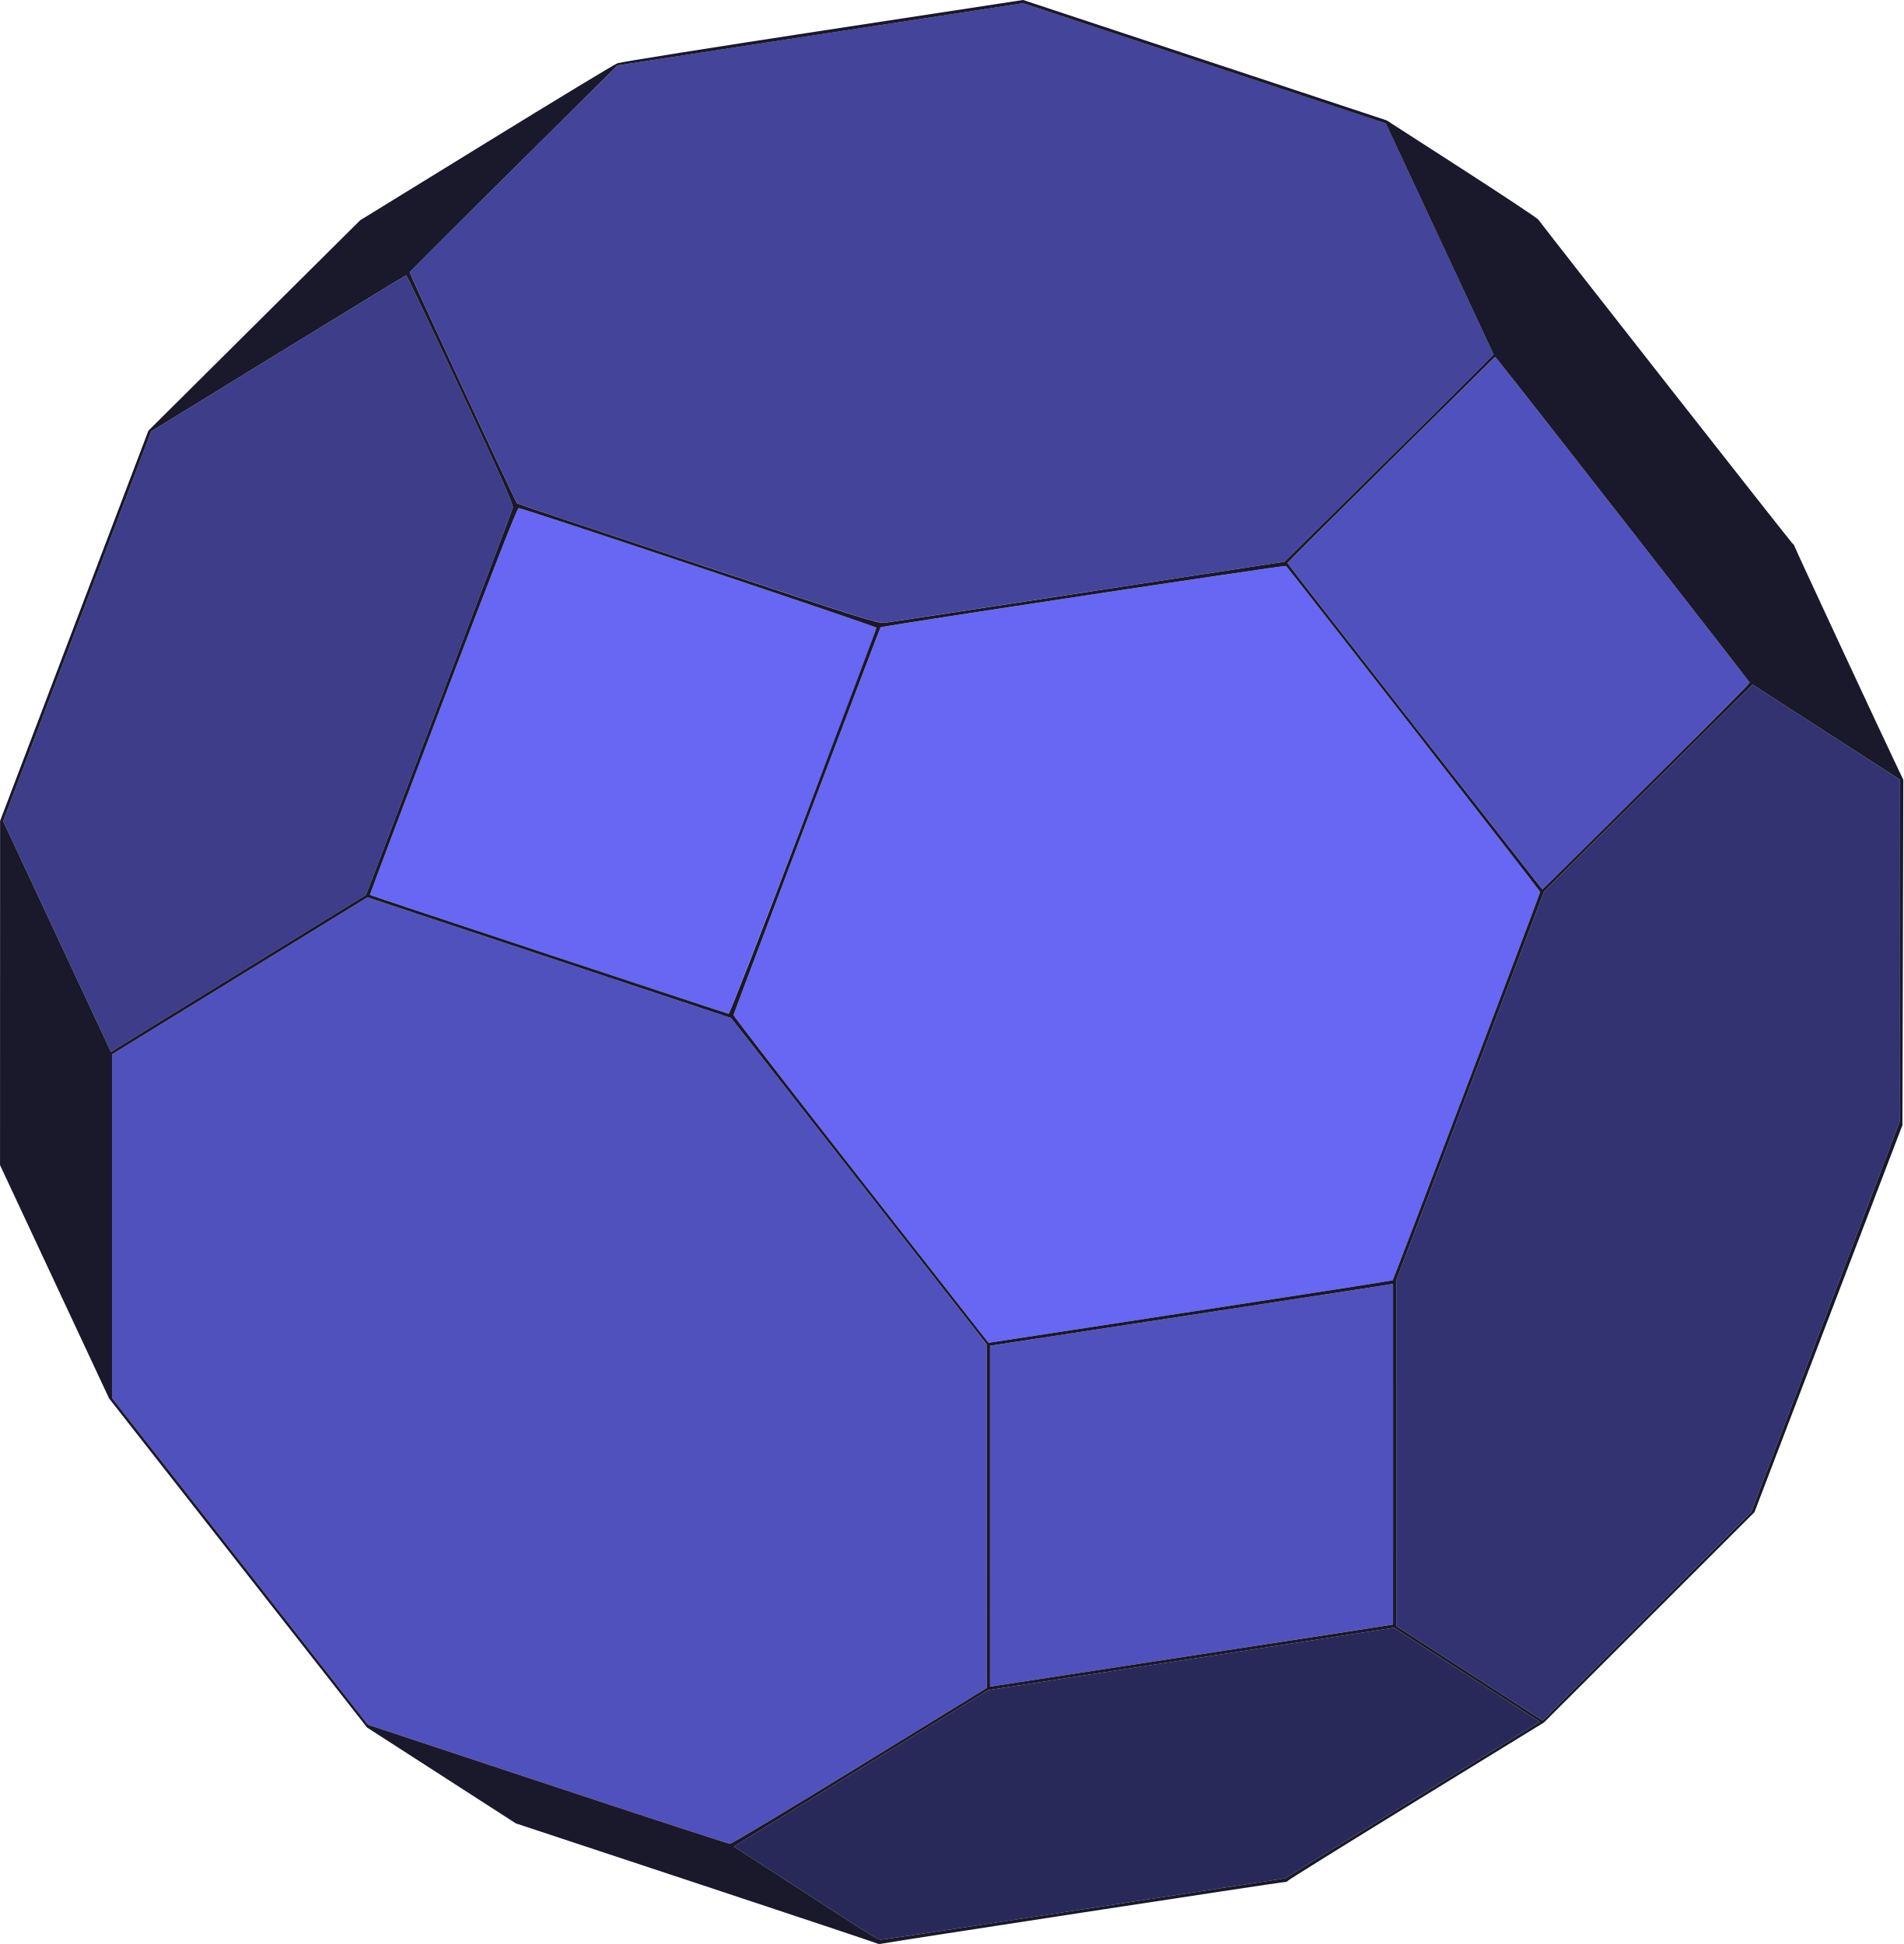
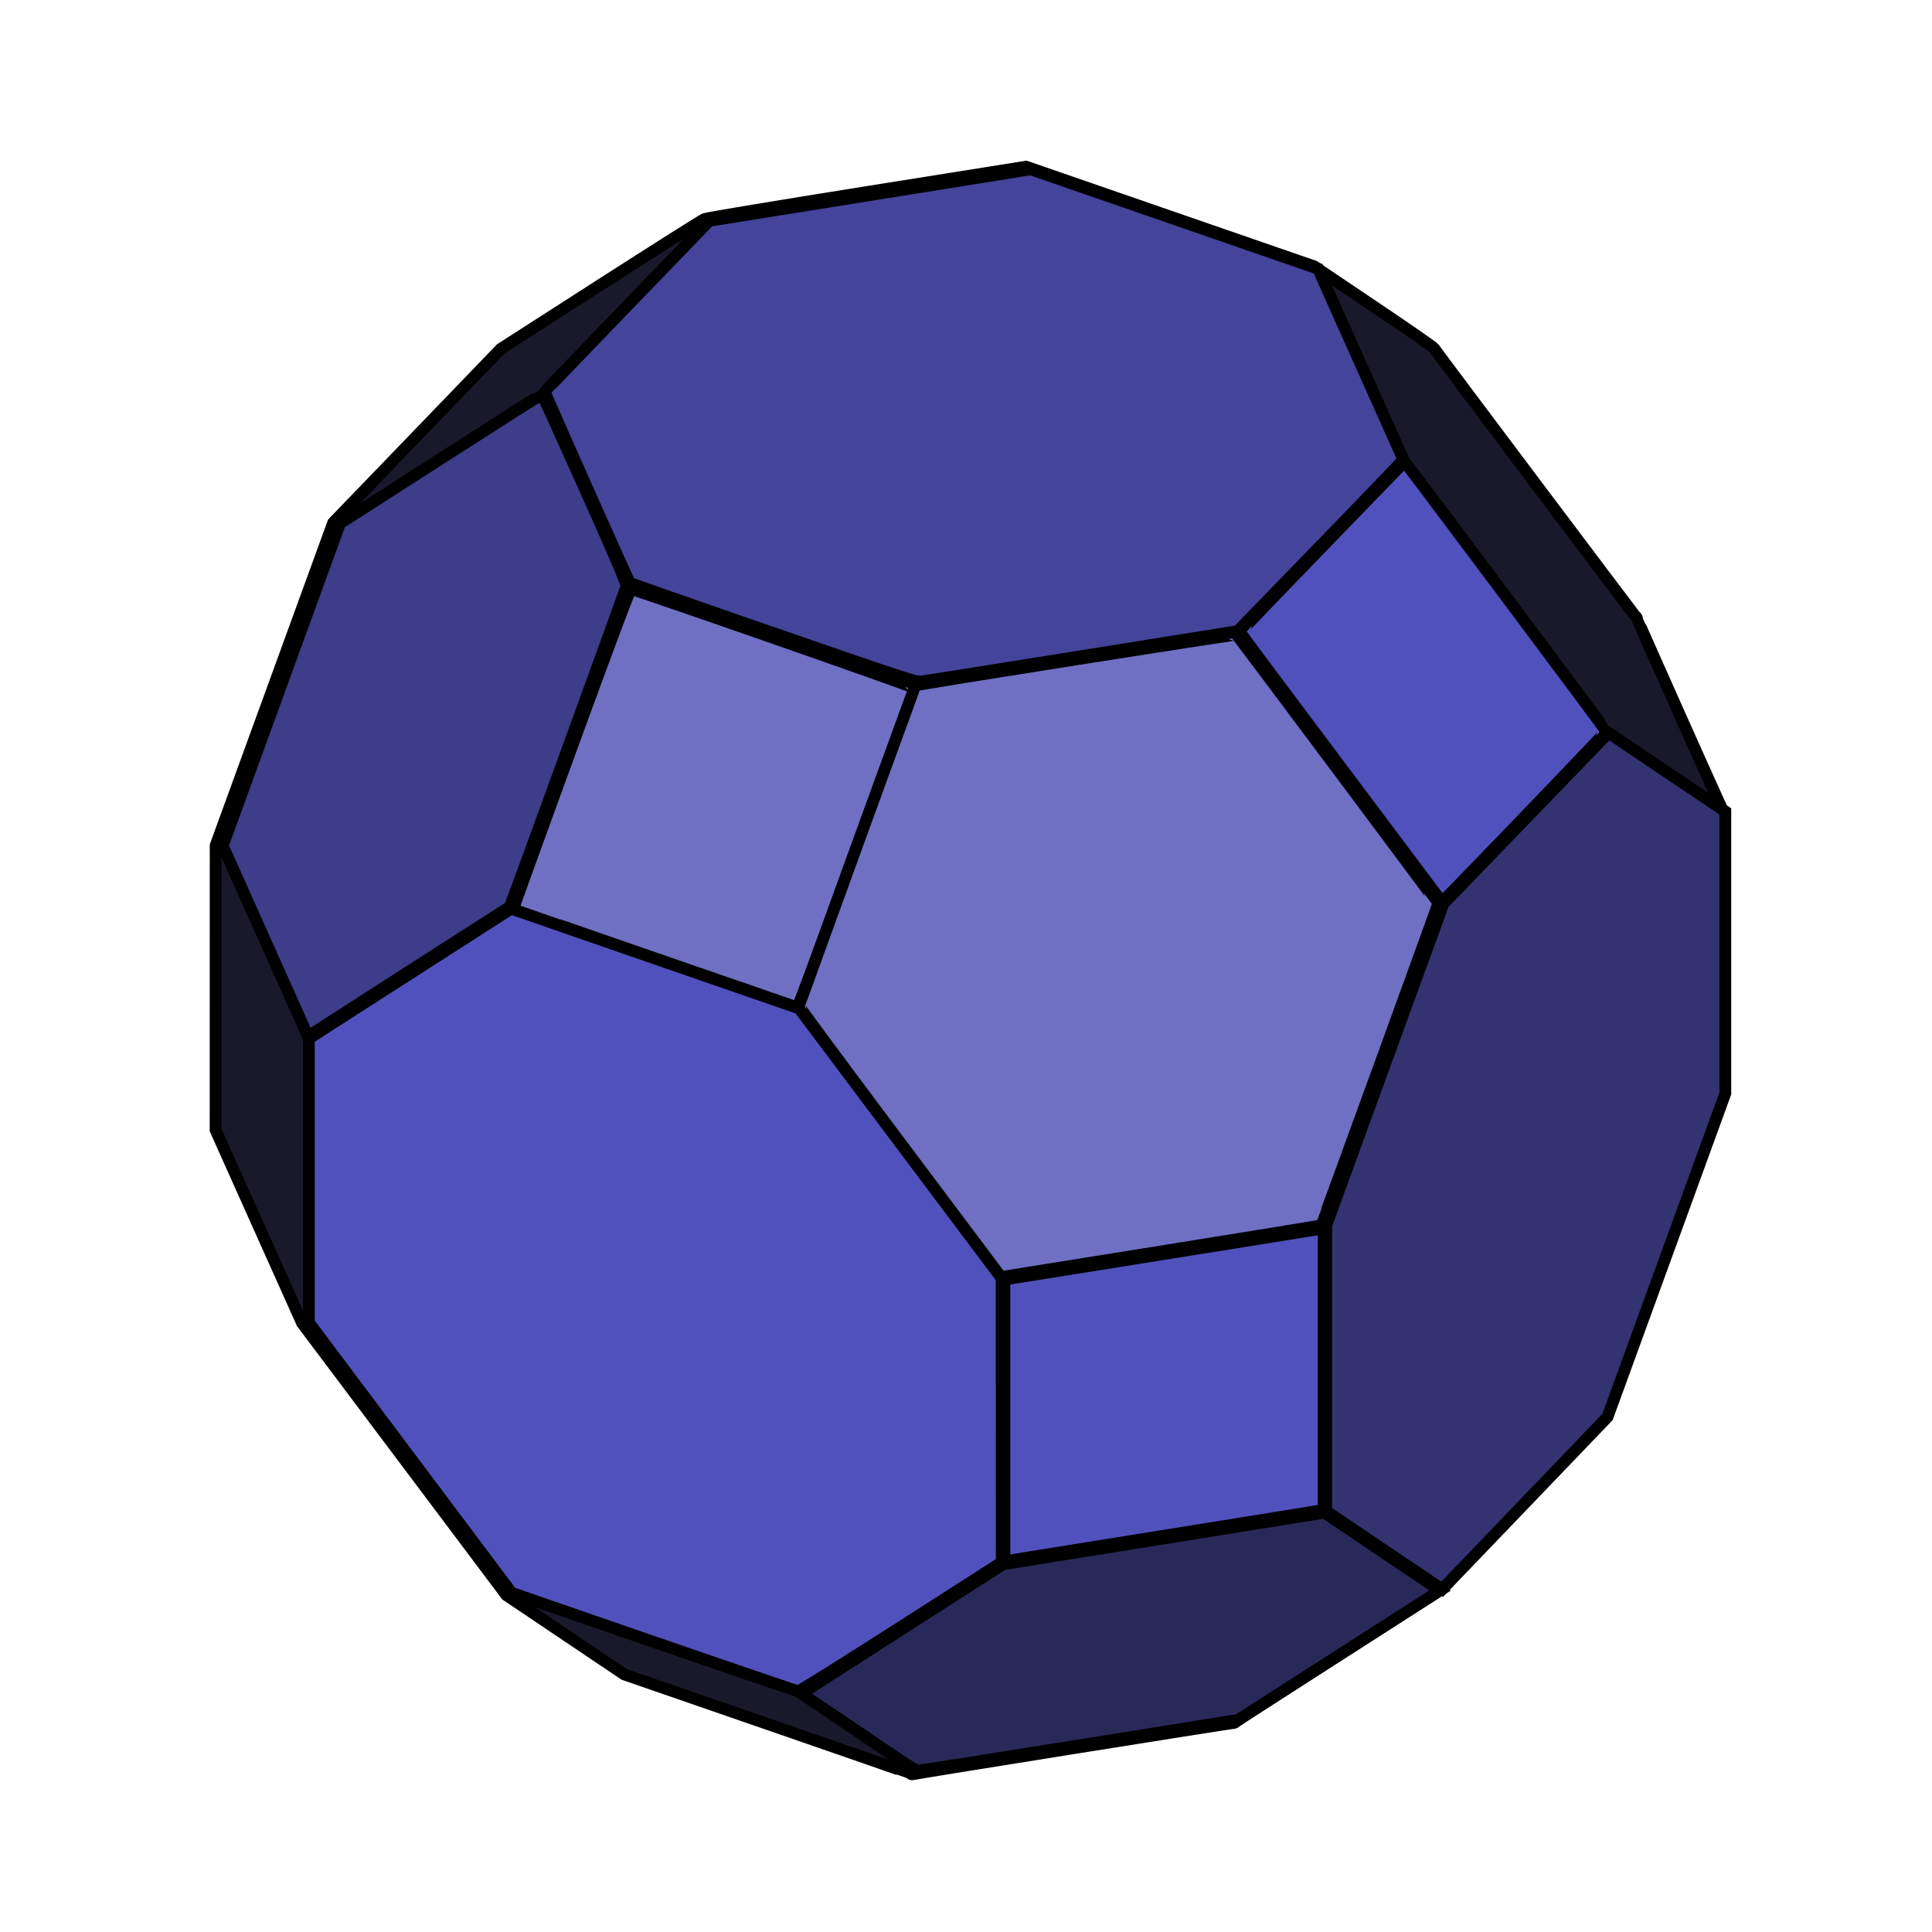
- <svg xmlns="http://www.w3.org/2000/svg" width="10.492mm" height="10.719mm" viewBox="0 0 10.492 10.719" version="1.1" id="svg5" xml:space="preserve">
+ <svg xmlns="http://www.w3.org/2000/svg" width="43.298mm" height="43.294mm" viewBox="0 0 43.298 43.294" version="1.1" id="svg5" xml:space="preserve">
  <defs id="defs2" />
-   <g id="layer1" transform="translate(-33.01439,-56.75538)">
-     <g id="g179" transform="matrix(0.08365817,0,0,0.08365817,29.55086,51.57185)">
-       <path style="fill:#6767f3;stroke-width:0.105" d="m 98.134,139.724 c -4.625,-5.909 -8.404,-10.798 -8.396,-10.864 0.012,-0.108 9.63,-25.473 9.688,-25.551 0.062,-0.083 26.663,-4.111 26.718,-4.045 0.616,0.729 16.747,21.425 16.747,21.486 -9e-5,0.102 -9.656,25.533 -9.718,25.595 -0.024,0.024 -5.778,0.922 -12.788,1.998 -7.01,1.075 -12.992,1.993 -13.293,2.04 l -0.548,0.086 z M 77.552,124.868 c -6.463,-2.147 -11.762,-3.912 -11.777,-3.924 -0.015,-0.011 2.153,-5.755 4.817,-12.763 3.086,-8.12 4.893,-12.739 4.98,-12.732 0.373,0.029 23.585,7.791 23.585,7.887 0.002,0.269 -9.64,25.455 -9.741,25.445 -0.062,-0.006 -5.401,-1.767 -11.863,-3.914 z" id="path193" />
-       <path style="fill:#5151bd;stroke-width:0.105" d="M 77.475,179.557 65.647,175.636 57.214,164.868 48.782,154.1 v -11.323 -11.323 l 8.415,-5.174 8.415,-5.174 11.979,3.975 11.979,3.975 8.423,10.749 8.423,10.749 0.003,11.329 0.003,11.329 -8.365,5.138 c -4.601,2.826 -8.453,5.135 -8.561,5.133 -0.107,-0.003 -5.518,-1.769 -12.023,-3.926 z m 29.164,-17.663 4e-5,-11.234 12.989,-1.988 c 7.144,-1.093 13.119,-2.012 13.278,-2.042 l 0.29,-0.054 v 11.225 11.225 l -0.343,0.062 c -0.188,0.034 -5.915,0.918 -12.725,1.965 -6.811,1.046 -12.632,1.941 -12.936,1.989 l -0.553,0.086 z m 28,-52.037 c -4.619,-5.899 -8.398,-10.753 -8.398,-10.787 0,-0.034 3.079,-3.107 6.842,-6.828 l 6.842,-6.766 0.363,0.449 c 1.418,1.756 16.41,20.968 16.41,21.029 0,0.069 -8.491,8.557 -12.178,12.174 l -1.481,1.453 z" id="path191" />
-       <path style="fill:#44449b;stroke-width:0.105" d="M 87.369,99.127 C 80.857,96.962 75.507,95.167 75.48,95.14 c -0.119,-0.119 -7.106,-15.163 -7.076,-15.238 0.018,-0.045 3.104,-3.131 6.858,-6.856 l 6.825,-6.774 13.365,-2.051 13.365,-2.051 11.953,3.962 11.953,3.962 3.551,7.612 3.551,7.612 -1.232,1.246 c -0.678,0.685 -3.779,3.76 -6.892,6.832 l -5.66,5.586 -12.94,1.985 c -7.117,1.092 -13.154,2.009 -13.415,2.04 -0.418,0.049 -1.876,-0.411 -12.314,-3.883 z" id="path189" />
-       <path style="fill:#3d3d8a;stroke-width:0.105" d="m 45.162,123.692 -3.553,-7.607 4.882,-12.848 4.882,-12.848 8.366,-5.142 c 4.601,-2.828 8.393,-5.141 8.426,-5.141 0.033,7.38e-4 1.642,3.391 3.576,7.534 2.642,5.66 3.5,7.595 3.453,7.784 -0.062,0.248 -9.634,25.48 -9.683,25.526 -0.014,0.013 -3.63,2.238 -8.035,4.944 -4.405,2.706 -8.178,5.029 -8.385,5.163 l -0.376,0.243 z" id="path187" />
-       <path style="fill:#333372;stroke-width:0.105" d="m 138.227,172.244 -4.821,-3.114 0.001,-11.395 0.001,-11.395 4.873,-12.816 4.873,-12.816 6.865,-6.813 6.865,-6.813 4.859,3.135 4.859,3.135 v 11.237 11.237 l -4.901,12.897 -4.901,12.897 -6.876,6.869 -6.876,6.869 z" id="path185" />
-       <path style="fill:#292959;stroke-width:0.105" d="m 97.73,188.828 c -0.813,-0.532 -2.939,-1.91 -4.724,-3.062 l -3.246,-2.095 0.614,-0.387 c 0.338,-0.213 4.109,-2.533 8.38,-5.157 l 7.765,-4.77 13.369,-2.057 13.369,-2.057 4.806,3.101 4.806,3.101 -8.394,5.158 -8.394,5.158 -13.226,2.029 c -7.274,1.116 -13.321,2.023 -13.437,2.017 -0.116,-0.007 -0.876,-0.447 -1.69,-0.979 z" id="path183" />
-       <path style="fill:#19192b;stroke-width:0.105" d="m 99.24,190.07 c -0.029,-0.029 -5.407,-1.825 -11.951,-3.992 l -11.898,-3.939 -4.9,-3.158 -4.9,-3.158 -8.499,-10.843 -8.499,-10.843 -3.595,-7.693 -3.595,-7.693 0.002,-11.342 0.002,-11.342 4.887,-12.861 4.887,-12.861 6.976,-6.933 6.976,-6.933 8.292,-5.104 c 4.561,-2.807 8.458,-5.168 8.661,-5.246 0.203,-0.078 6.301,-1.048 13.551,-2.156 l 13.182,-2.014 11.979,3.968 11.979,3.968 4.927,3.176 c 2.71,1.747 4.987,3.259 5.061,3.36 0.56,0.768 16.626,21.245 16.739,21.336 0.081,0.064 0.146,0.153 0.146,0.197 0,0.066 5.71,12.339 6.84,14.704 l 0.328,0.685 -0.028,11.381 -0.028,11.381 -4.875,12.755 -4.875,12.755 -6.933,6.93 -6.933,6.93 -8.425,5.177 c -4.634,2.847 -8.441,5.216 -8.46,5.264 -0.019,0.048 -0.139,0.087 -0.267,0.087 -0.232,0 -26.062,3.954 -26.477,4.053 -0.122,0.029 -0.245,0.029 -0.274,0 z m 13.616,-2.28 13.226,-2.029 8.394,-5.158 8.394,-5.158 -4.806,-3.101 -4.806,-3.101 -13.369,2.057 -13.369,2.057 -7.765,4.77 c -4.271,2.624 -8.042,4.944 -8.38,5.157 l -0.614,0.387 3.246,2.095 c 1.785,1.152 3.911,2.53 4.724,3.062 0.813,0.532 1.574,0.972 1.69,0.979 0.116,0.007 6.162,-0.901 13.437,-2.017 z m -14.798,-9.44 8.365,-5.138 -0.003,-11.329 -0.003,-11.329 -8.423,-10.749 -8.423,-10.749 -11.979,-3.975 -11.979,-3.975 -8.415,5.174 -8.415,5.174 v 11.323 11.323 l 8.432,10.768 8.432,10.768 11.828,3.921 c 6.505,2.157 11.916,3.923 12.023,3.926 0.107,0.003 3.96,-2.307 8.561,-5.133 z m 63.643,-29.627 4.901,-12.897 v -11.237 -11.237 l -4.859,-3.135 -4.859,-3.135 -6.865,6.813 -6.865,6.813 -4.873,12.816 -4.873,12.816 -10e-4,11.395 -0.001,11.395 4.821,3.114 4.821,3.114 6.876,-6.869 6.876,-6.869 z m -41.574,22.33 c 6.811,-1.046 12.537,-1.931 12.725,-1.965 l 0.343,-0.062 V 157.801 146.576 l -0.29,0.054 c -0.159,0.03 -6.135,0.949 -13.278,2.042 l -12.989,1.988 -4e-5,11.234 -4e-5,11.234 0.553,-0.086 c 0.304,-0.047 6.126,-0.942 12.936,-1.989 z m 0.257,-22.711 c 7.01,-1.075 12.764,-1.974 12.788,-1.998 0.062,-0.062 9.718,-25.493 9.718,-25.595 6e-5,-0.061 -16.13,-20.756 -16.747,-21.486 -0.055,-0.065 -26.656,3.962 -26.718,4.045 -0.058,0.078 -9.676,25.442 -9.688,25.551 -0.007,0.066 3.771,4.955 8.396,10.864 l 8.41,10.745 0.548,-0.086 c 0.301,-0.047 6.283,-0.965 13.293,-2.04 z M 57.476,125.893 c 4.405,-2.706 8.021,-4.93 8.035,-4.944 0.049,-0.046 9.621,-25.278 9.683,-25.526 0.047,-0.189 -0.811,-2.124 -3.453,-7.784 -1.934,-4.143 -3.543,-7.533 -3.576,-7.534 -0.033,-7.37e-4 -3.825,2.313 -8.426,5.141 l -8.366,5.142 -4.882,12.848 -4.882,12.848 3.553,7.607 3.553,7.607 0.376,-0.243 c 0.207,-0.134 3.98,-2.457 8.385,-5.163 z m 36.867,-9.773 c 2.648,-6.97 4.814,-12.723 4.814,-12.784 -6.32e-4,-0.096 -23.213,-7.858 -23.585,-7.887 -0.087,-0.007 -1.893,4.612 -4.98,12.732 -2.664,7.008 -4.831,12.752 -4.817,12.763 0.056,0.044 23.534,7.827 23.64,7.838 0.062,0.006 2.279,-5.692 4.928,-12.661 z m 57.005,-3.767 c 2.942,-2.927 5.348,-5.357 5.348,-5.399 0,-0.061 -14.992,-19.273 -16.41,-21.029 l -0.363,-0.449 -6.842,6.766 c -3.763,3.721 -6.842,6.794 -6.842,6.828 0,0.034 3.779,4.888 8.398,10.787 l 8.398,10.725 1.481,-1.453 c 0.815,-0.799 3.888,-3.848 6.83,-6.775 z m -38.25,-11.383 12.94,-1.985 5.66,-5.586 c 3.113,-3.073 6.215,-6.147 6.892,-6.832 l 1.232,-1.246 -3.551,-7.612 -3.551,-7.612 -11.953,-3.962 -11.953,-3.962 -13.365,2.051 -13.365,2.051 -6.825,6.774 c -3.754,3.725 -6.84,6.811 -6.858,6.856 -0.029,0.074 6.957,15.118 7.076,15.238 0.027,0.027 5.378,1.822 11.889,3.987 10.438,3.472 11.896,3.931 12.314,3.883 0.261,-0.03 6.297,-0.948 13.415,-2.04 z" id="path181" />
+   <g id="layer1" transform="translate(-82.36117,-12.15773)">
+     <g id="g3144">
+       <path style="fill:#19192b;stroke:#000000;stroke-width:0.264;stroke-dasharray:none;stroke-opacity:1" d="m 102.776,51.913 c -0.008,-0.008 -1.457,-0.513 -3.22,-1.122 l -3.205,-1.108 -1.32,-0.888 -1.32,-0.888 -2.29,-3.049 -2.29,-3.049 -0.969,-2.163 -0.969,-2.163 5.4e-4,-3.189 5.4e-4,-3.189 1.317,-3.616 1.317,-3.616 1.879,-1.949 1.879,-1.949 2.234,-1.435 c 1.229,-0.789 2.279,-1.453 2.333,-1.475 0.055,-0.022 1.698,-0.295 3.651,-0.606 l 3.551,-0.566 3.227,1.116 3.227,1.116 1.327,0.893 c 0.73,0.491 1.344,0.916 1.363,0.945 0.151,0.216 4.479,5.973 4.51,5.999 0.022,0.018 0.039,0.043 0.039,0.055 0,0.019 1.538,3.469 1.843,4.134 l 0.088,0.193 -0.007,3.2 -0.007,3.2 -1.314,3.586 -1.314,3.586 -1.868,1.949 -1.868,1.949 -2.27,1.456 c -1.248,0.801 -2.274,1.467 -2.279,1.48 -0.005,0.013 -0.037,0.025 -0.072,0.025 -0.063,0 -7.022,1.112 -7.133,1.14 -0.033,0.008 -0.066,0.008 -0.074,0 z" id="path181" />
+       <path style="fill:#5151bd;stroke:#000000;stroke-width:0.264;stroke-dasharray:none;stroke-opacity:1" d="m 97.014,48.957 -3.187,-1.102 -2.272,-3.028 -2.272,-3.028 v -3.184 -3.184 l 2.267,-1.455 2.267,-1.455 3.227,1.118 3.227,1.118 2.269,3.022 2.269,3.022 8.1e-4,3.185 8e-4,3.185 -2.254,1.445 c -1.24,0.794 -2.277,1.444 -2.306,1.443 -0.029,-8.43e-4 -1.487,-0.497 -3.239,-1.104 z m 7.857,-4.966 1e-5,-3.159 3.499,-0.559 c 1.925,-0.307 3.535,-0.566 3.577,-0.574 l 0.078,-0.015 v 3.156 3.156 l -0.092,0.017 c -0.051,0.01 -1.594,0.258 -3.428,0.552 -1.835,0.294 -3.403,0.546 -3.485,0.559 l -0.149,0.024 z m 7.544,-14.631 c -1.244,-1.658 -2.263,-3.023 -2.263,-3.033 0,-0.01 0.83,-0.874 1.843,-1.92 l 1.843,-1.902 0.098,0.126 c 0.382,0.494 4.421,5.895 4.421,5.913 0,0.019 -2.288,2.406 -3.281,3.423 l -0.399,0.409 z" id="path191" />
+       <path style="fill:#44449b;stroke:#000000;stroke-width:0.264;stroke-dasharray:none;stroke-opacity:1" d="m 99.68,26.343 c -1.754,-0.609 -3.196,-1.113 -3.203,-1.121 -0.032,-0.034 -1.914,-4.263 -1.906,-4.284 0.005,-0.013 0.836,-0.88 1.848,-1.928 l 1.839,-1.904 3.601,-0.577 3.601,-0.577 3.22,1.114 3.22,1.114 0.957,2.14 0.957,2.14 -0.332,0.35 c -0.183,0.193 -1.018,1.057 -1.857,1.921 l -1.525,1.571 -3.486,0.558 c -1.918,0.307 -3.544,0.565 -3.614,0.573 -0.113,0.014 -0.505,-0.116 -3.318,-1.092 z" id="path189" />
+       <path style="fill:#3d3d8a;stroke:#000000;stroke-width:0.264;stroke-dasharray:none;stroke-opacity:1" d="m 88.309,33.25 -0.957,-2.139 1.315,-3.613 1.315,-3.613 2.254,-1.446 c 1.24,-0.795 2.261,-1.446 2.27,-1.445 0.009,2.08e-4 0.442,0.953 0.963,2.118 0.712,1.591 0.943,2.135 0.93,2.188 -0.017,0.07 -2.595,7.164 -2.609,7.177 -0.004,0.004 -0.978,0.629 -2.165,1.39 -1.187,0.761 -2.203,1.414 -2.259,1.452 l -0.101,0.068 z" id="path187" />
+       <path style="fill:#333372;stroke:#000000;stroke-width:0.264;stroke-dasharray:none;stroke-opacity:1" d="m 113.382,46.901 -1.299,-0.876 2.7e-4,-3.204 2.7e-4,-3.204 1.313,-3.603 1.313,-3.603 1.85,-1.915 1.85,-1.915 1.309,0.881 1.309,0.881 v 3.159 3.159 l -1.32,3.626 -1.32,3.626 -1.853,1.931 -1.853,1.931 z" id="path185" />
+       <path style="fill:#292959;stroke:#000000;stroke-width:0.264;stroke-dasharray:none;stroke-opacity:1" d="m 102.471,51.564 c -0.219,-0.15 -0.792,-0.537 -1.273,-0.861 l -0.874,-0.589 0.166,-0.109 c 0.091,-0.06 1.107,-0.712 2.258,-1.45 l 2.092,-1.341 3.602,-0.578 3.602,-0.578 1.295,0.872 1.295,0.872 -2.262,1.45 -2.262,1.45 -3.563,0.57 c -1.96,0.314 -3.589,0.569 -3.62,0.567 -0.031,-0.002 -0.236,-0.126 -0.455,-0.275 z" id="path183" />
+       <path style="fill:#6f6fc3;fill-opacity:1;stroke:#000000;stroke-width:0.264;stroke-dasharray:none;stroke-opacity:1" d="m 101.559,31.172 c 0.713,-1.96 1.297,-3.577 1.297,-3.594 -1.7e-4,-0.027 -6.254,-2.209 -6.354,-2.218 -0.023,-0.002 -0.51,1.297 -1.342,3.58 -0.718,1.971 -1.302,3.585 -1.298,3.589 0.015,0.012 6.34,2.201 6.369,2.204 0.017,0.002 0.614,-1.6 1.328,-3.56 z" id="path1678" />
+       <path style="fill:#6f6fc3;fill-opacity:1;stroke:#000000;stroke-width:0.264;stroke-dasharray:none;stroke-opacity:1" d="m 108.524,40.181 c 1.889,-0.302 3.439,-0.555 3.445,-0.562 0.017,-0.018 2.618,-7.168 2.618,-7.196 2e-5,-0.017 -4.346,-5.836 -4.512,-6.041 -0.015,-0.018 -7.182,1.114 -7.198,1.137 -0.016,0.022 -2.607,7.153 -2.61,7.184 -0.002,0.018 1.016,1.393 2.262,3.055 l 2.266,3.021 0.148,-0.024 c 0.081,-0.013 1.693,-0.271 3.581,-0.574 z" id="path1674" />
    </g>
  </g>
</svg>
